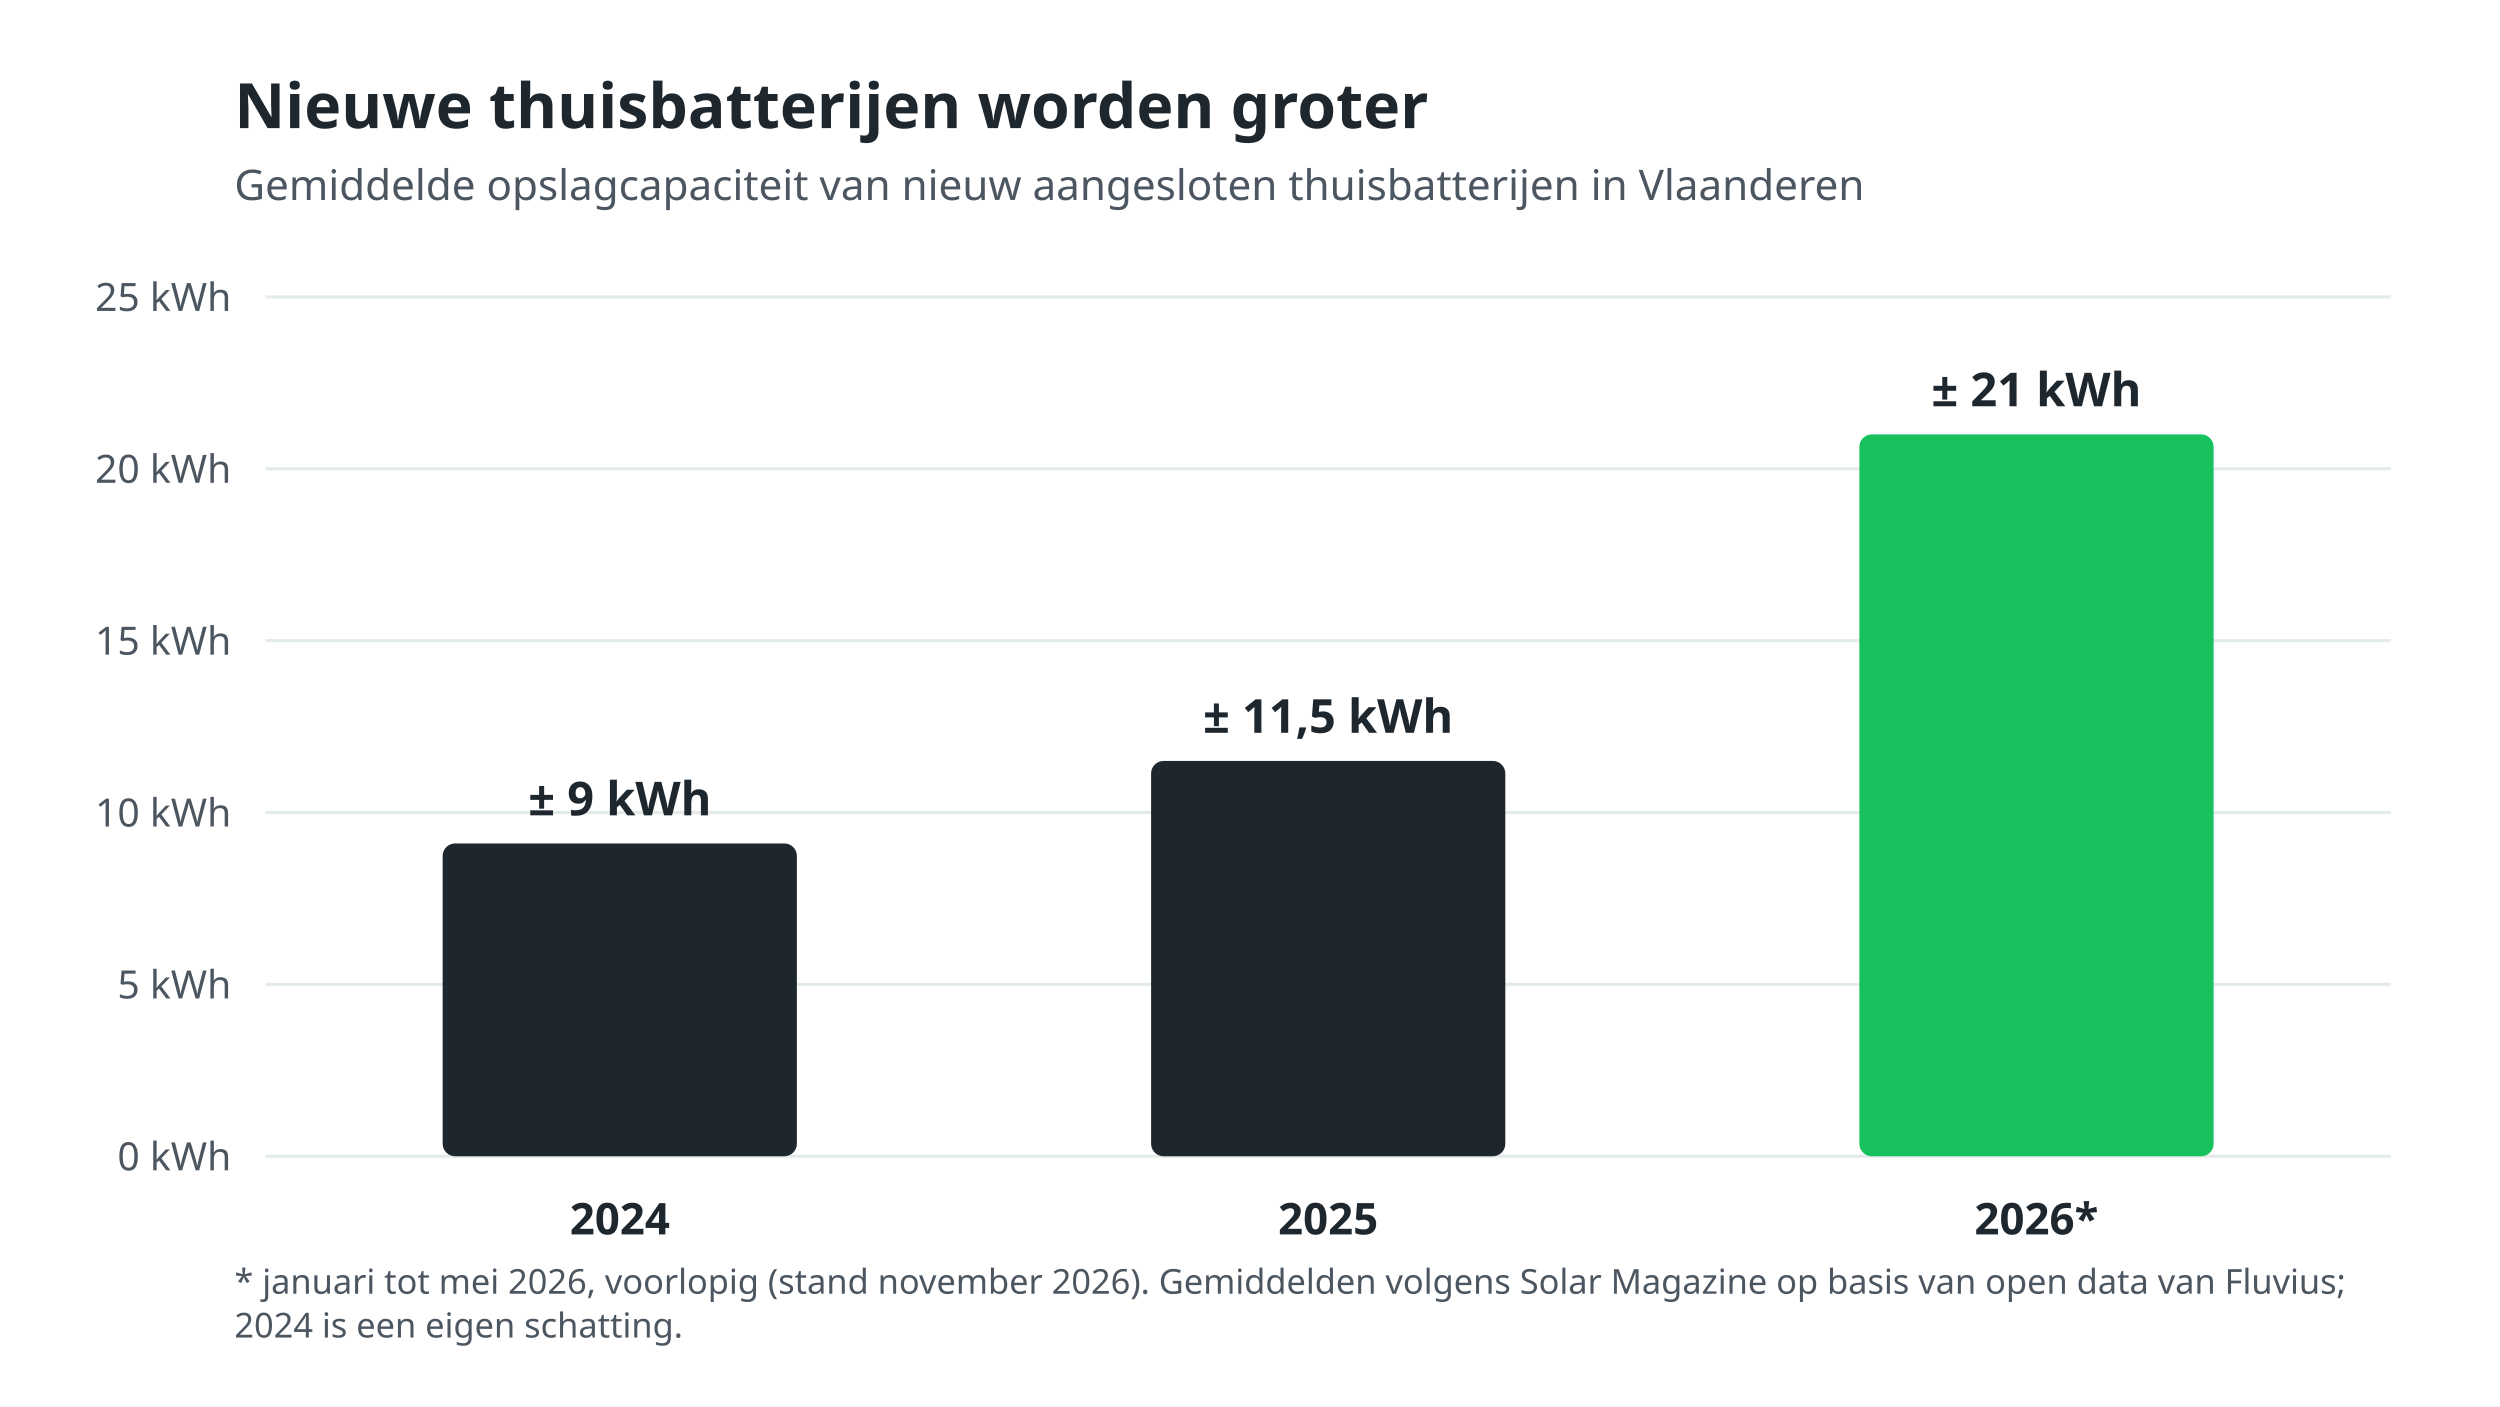
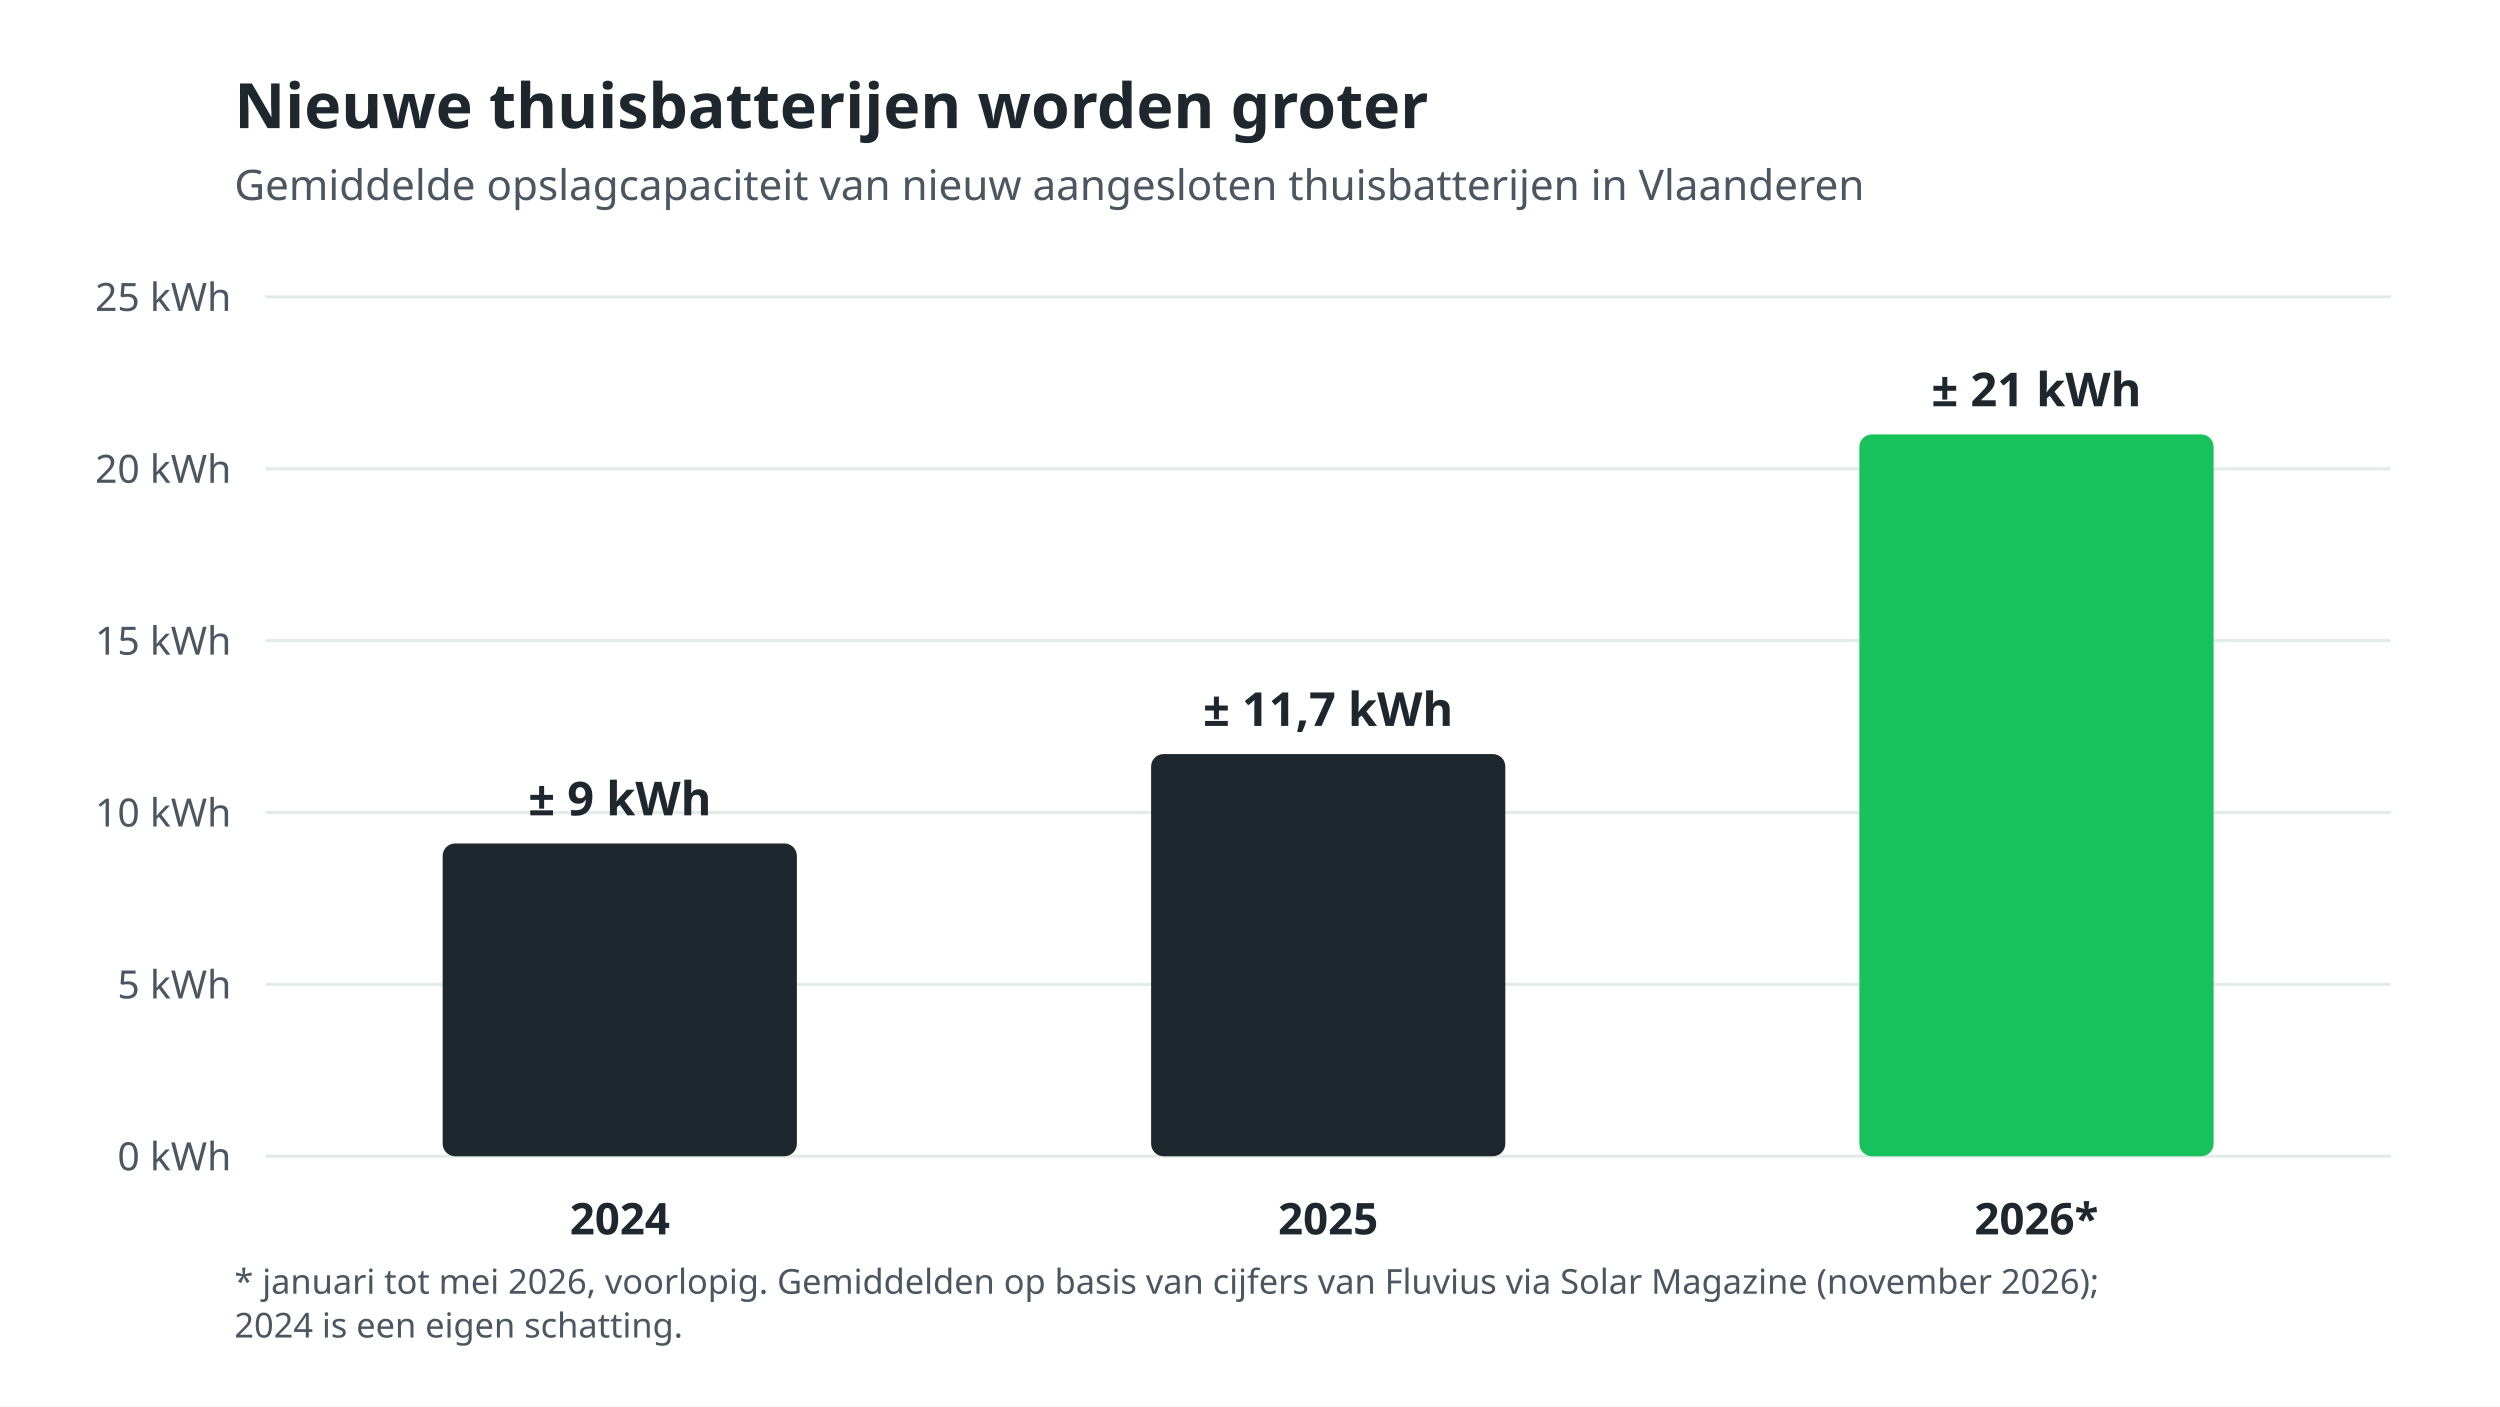
<svg xmlns="http://www.w3.org/2000/svg" viewBox="0 0 1600 900" width="1600" height="900" font-family="Instrument Sans, Segoe UI, sans-serif">
  <rect width="100%" height="100%" fill="#ffffff" />
  <text x="150" y="82" font-size="40" font-weight="650" fill="#1f272e">Nieuwe thuisbatterijen worden groter</text>
  <text x="150" y="128" font-size="27" fill="#4b5661">Gemiddelde opslagcapaciteit van nieuw aangesloten thuisbatterijen in Vlaanderen</text>
  <line x1="170" x2="1530" y1="740.0" y2="740.0" stroke="#e3ebe8" stroke-width="2" />
  <text x="148.0" y="749.0" font-size="25" fill="#4b5661" text-anchor="end">0 kWh</text>
  <line x1="170" x2="1530" y1="630.0" y2="630.0" stroke="#e3ebe8" stroke-width="2" />
  <text x="148.0" y="639.0" font-size="25" fill="#4b5661" text-anchor="end">5 kWh</text>
  <line x1="170" x2="1530" y1="520.0" y2="520.0" stroke="#e3ebe8" stroke-width="2" />
  <text x="148.0" y="529.0" font-size="25" fill="#4b5661" text-anchor="end">10 kWh</text>
  <line x1="170" x2="1530" y1="410.0" y2="410.0" stroke="#e3ebe8" stroke-width="2" />
  <text x="148.0" y="419.0" font-size="25" fill="#4b5661" text-anchor="end">15 kWh</text>
  <line x1="170" x2="1530" y1="300.0" y2="300.0" stroke="#e3ebe8" stroke-width="2" />
  <text x="148.0" y="309.0" font-size="25" fill="#4b5661" text-anchor="end">20 kWh</text>
  <line x1="170" x2="1530" y1="190.0" y2="190.0" stroke="#e3ebe8" stroke-width="2" />
  <text x="148.0" y="199.0" font-size="25" fill="#4b5661" text-anchor="end">25 kWh</text>
  <rect x="283.3" y="539.8" width="226.7" height="200.2" rx="8" fill="#1f272e" />
  <text x="396.7" y="521.8" font-size="30" fill="#1f272e" font-weight="650" text-anchor="middle">± 9 kWh</text>
  <text x="396.7" y="790.0" font-size="28" fill="#1f272e" font-weight="600" text-anchor="middle">2024</text>
-   <rect x="736.7" y="487.0" width="226.7" height="253.0" rx="8" fill="#1f272e" />
-   <text x="850.0" y="469.0" font-size="30" fill="#1f272e" font-weight="650" text-anchor="middle">± 11,5 kWh</text>
+   <rect x="736.7" y="482.6" width="226.7" height="257.4" rx="8" fill="#1f272e" />
+   <text x="850.0" y="464.6" font-size="30" fill="#1f272e" font-weight="650" text-anchor="middle">± 11,7 kWh</text>
  <text x="850.0" y="790.0" font-size="28" fill="#1f272e" font-weight="600" text-anchor="middle">2025</text>
  <rect x="1190.0" y="278.0" width="226.7" height="462.0" rx="8" fill="#17c15c" />
  <text x="1303.3" y="260.0" font-size="30" fill="#1f272e" font-weight="650" text-anchor="middle">± 21 kWh</text>
  <text x="1303.3" y="790.0" font-size="28" fill="#1f272e" font-weight="600" text-anchor="middle">2026*</text>
-   <text x="150.0" y="828.0" font-size="22" fill="#4b5661">* januari tot mei 2026, voorlopig (stand november 2026). Gemiddelden volgens Solar Magazine op basis van open data van Fluvius;</text>
+   <text x="150.0" y="828.0" font-size="22" fill="#4b5661">* januari tot mei 2026, voorlopig. Gemiddelden op basis van cijfers van Fluvius via Solar Magazine (november 2026);</text>
  <text x="150.0" y="856.0" font-size="22" fill="#4b5661">2024 is een eigen schatting.</text>
</svg>
